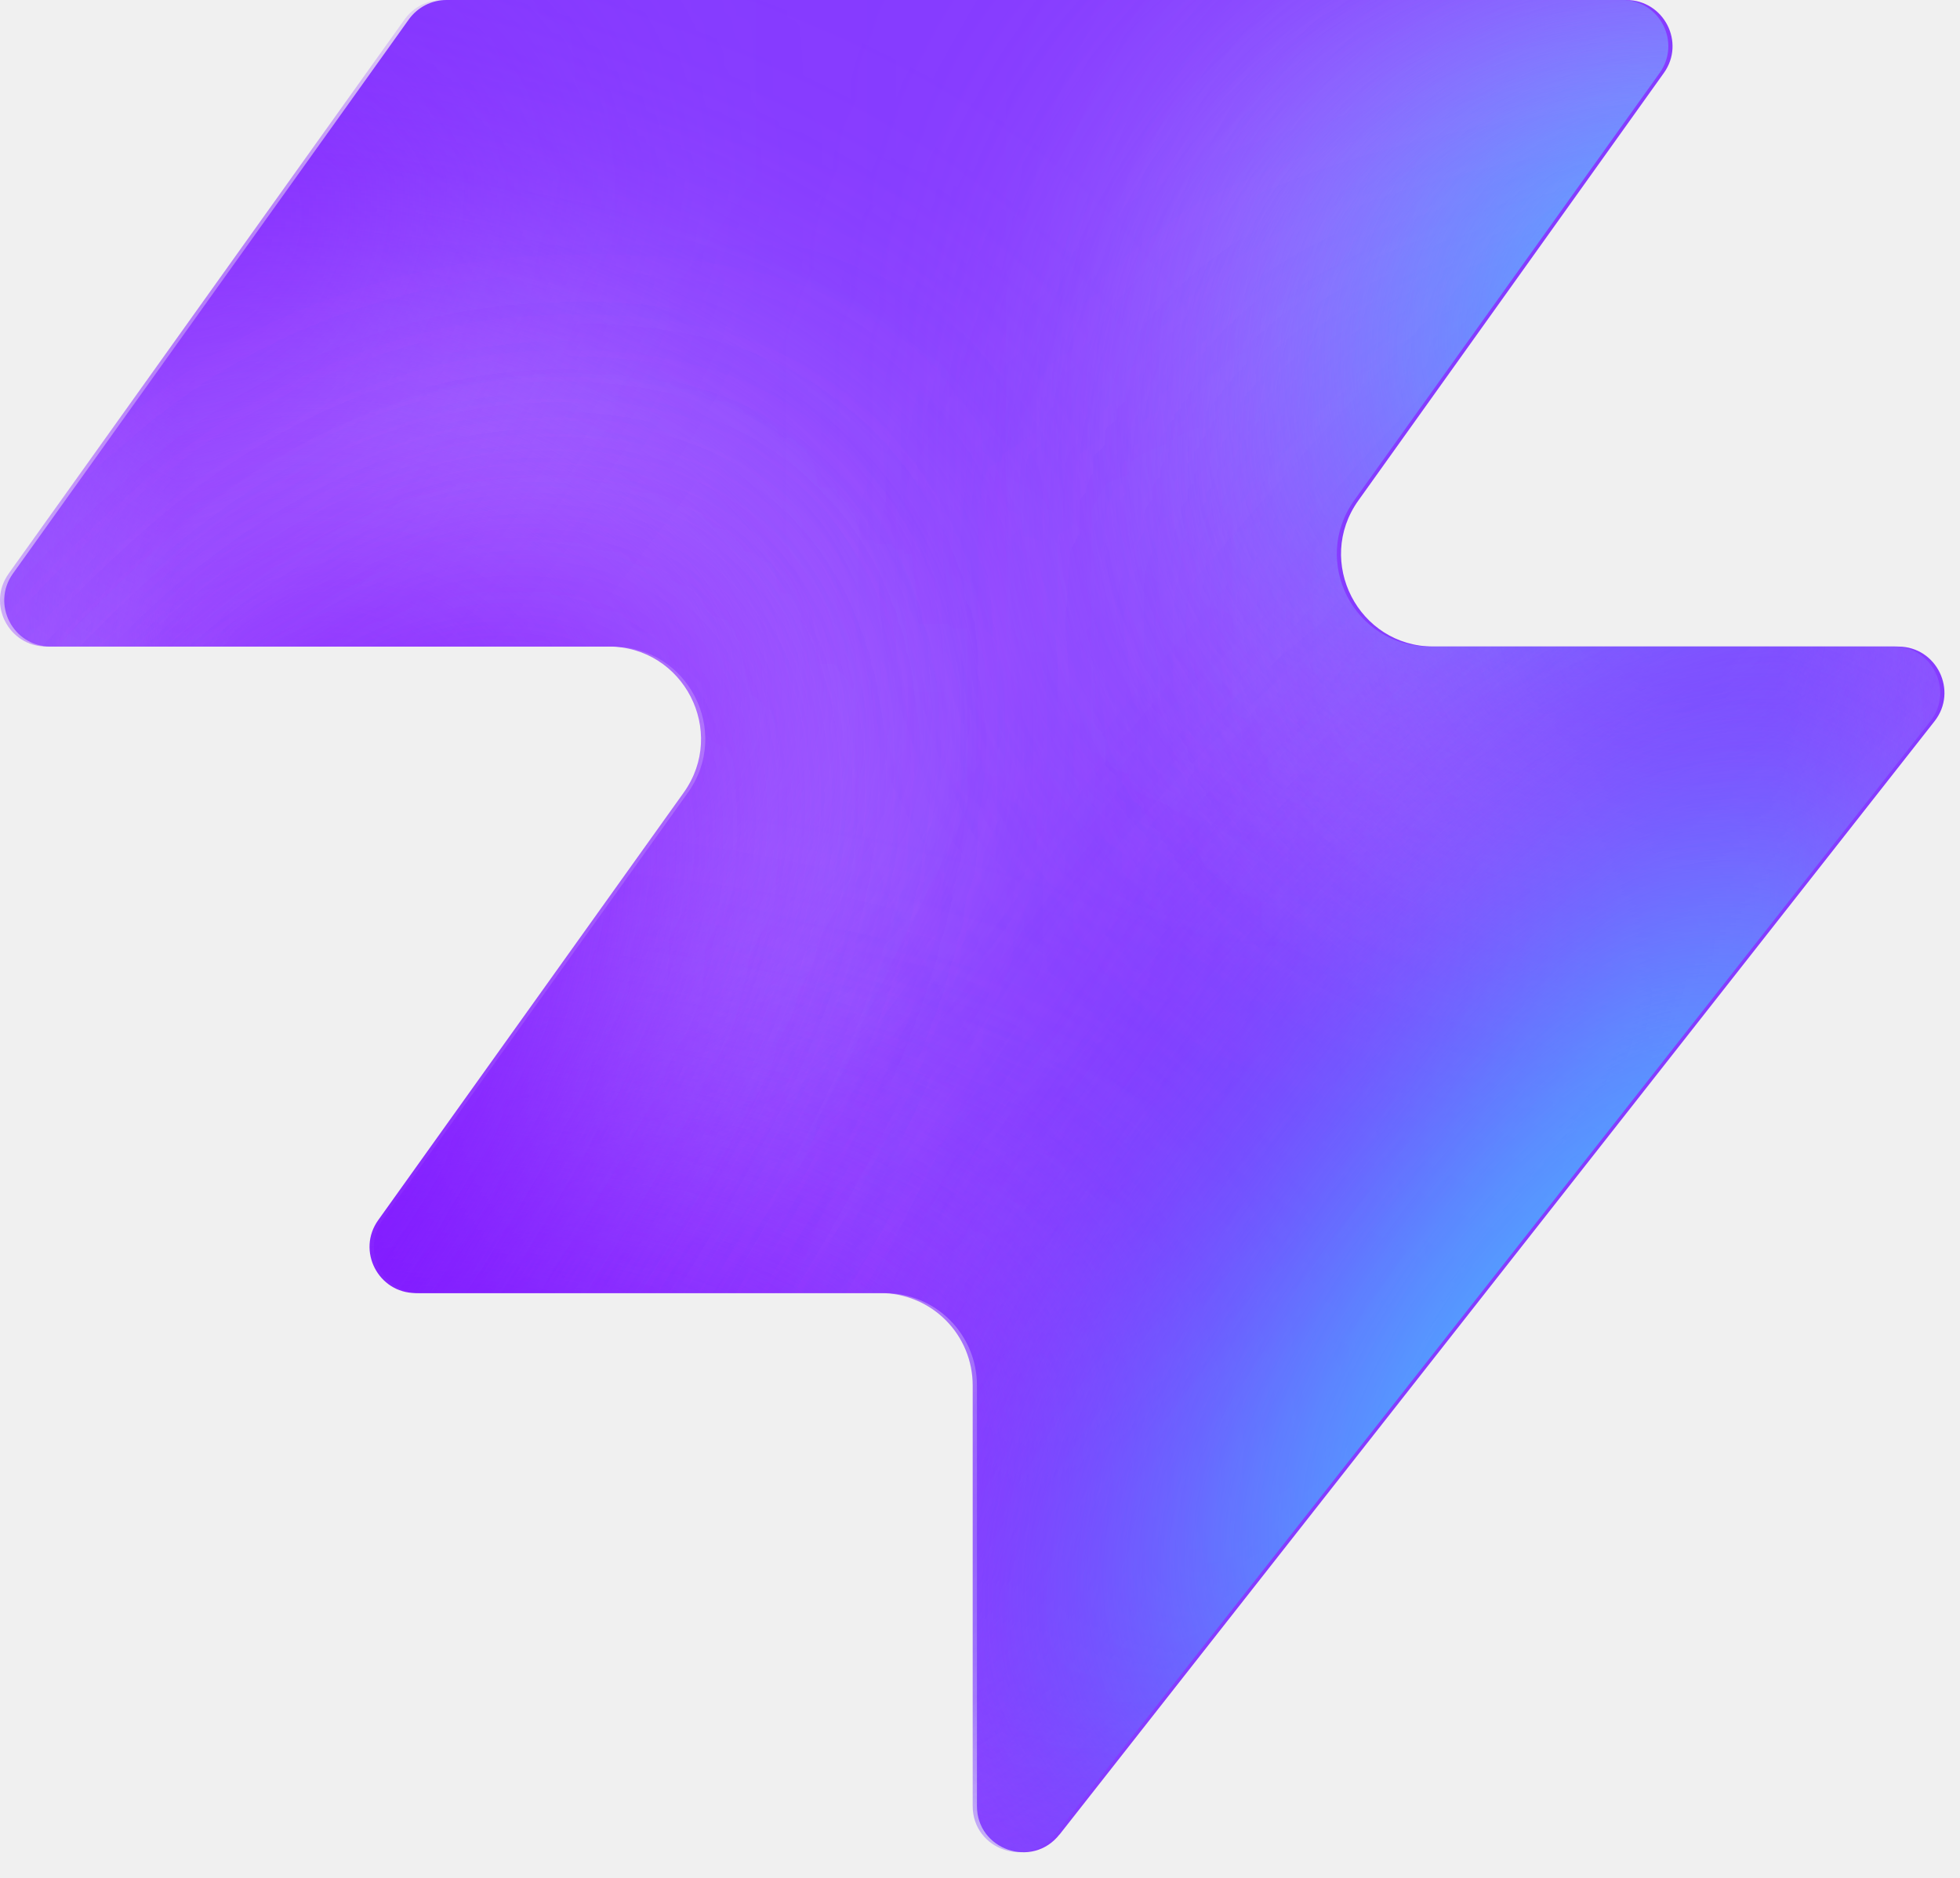
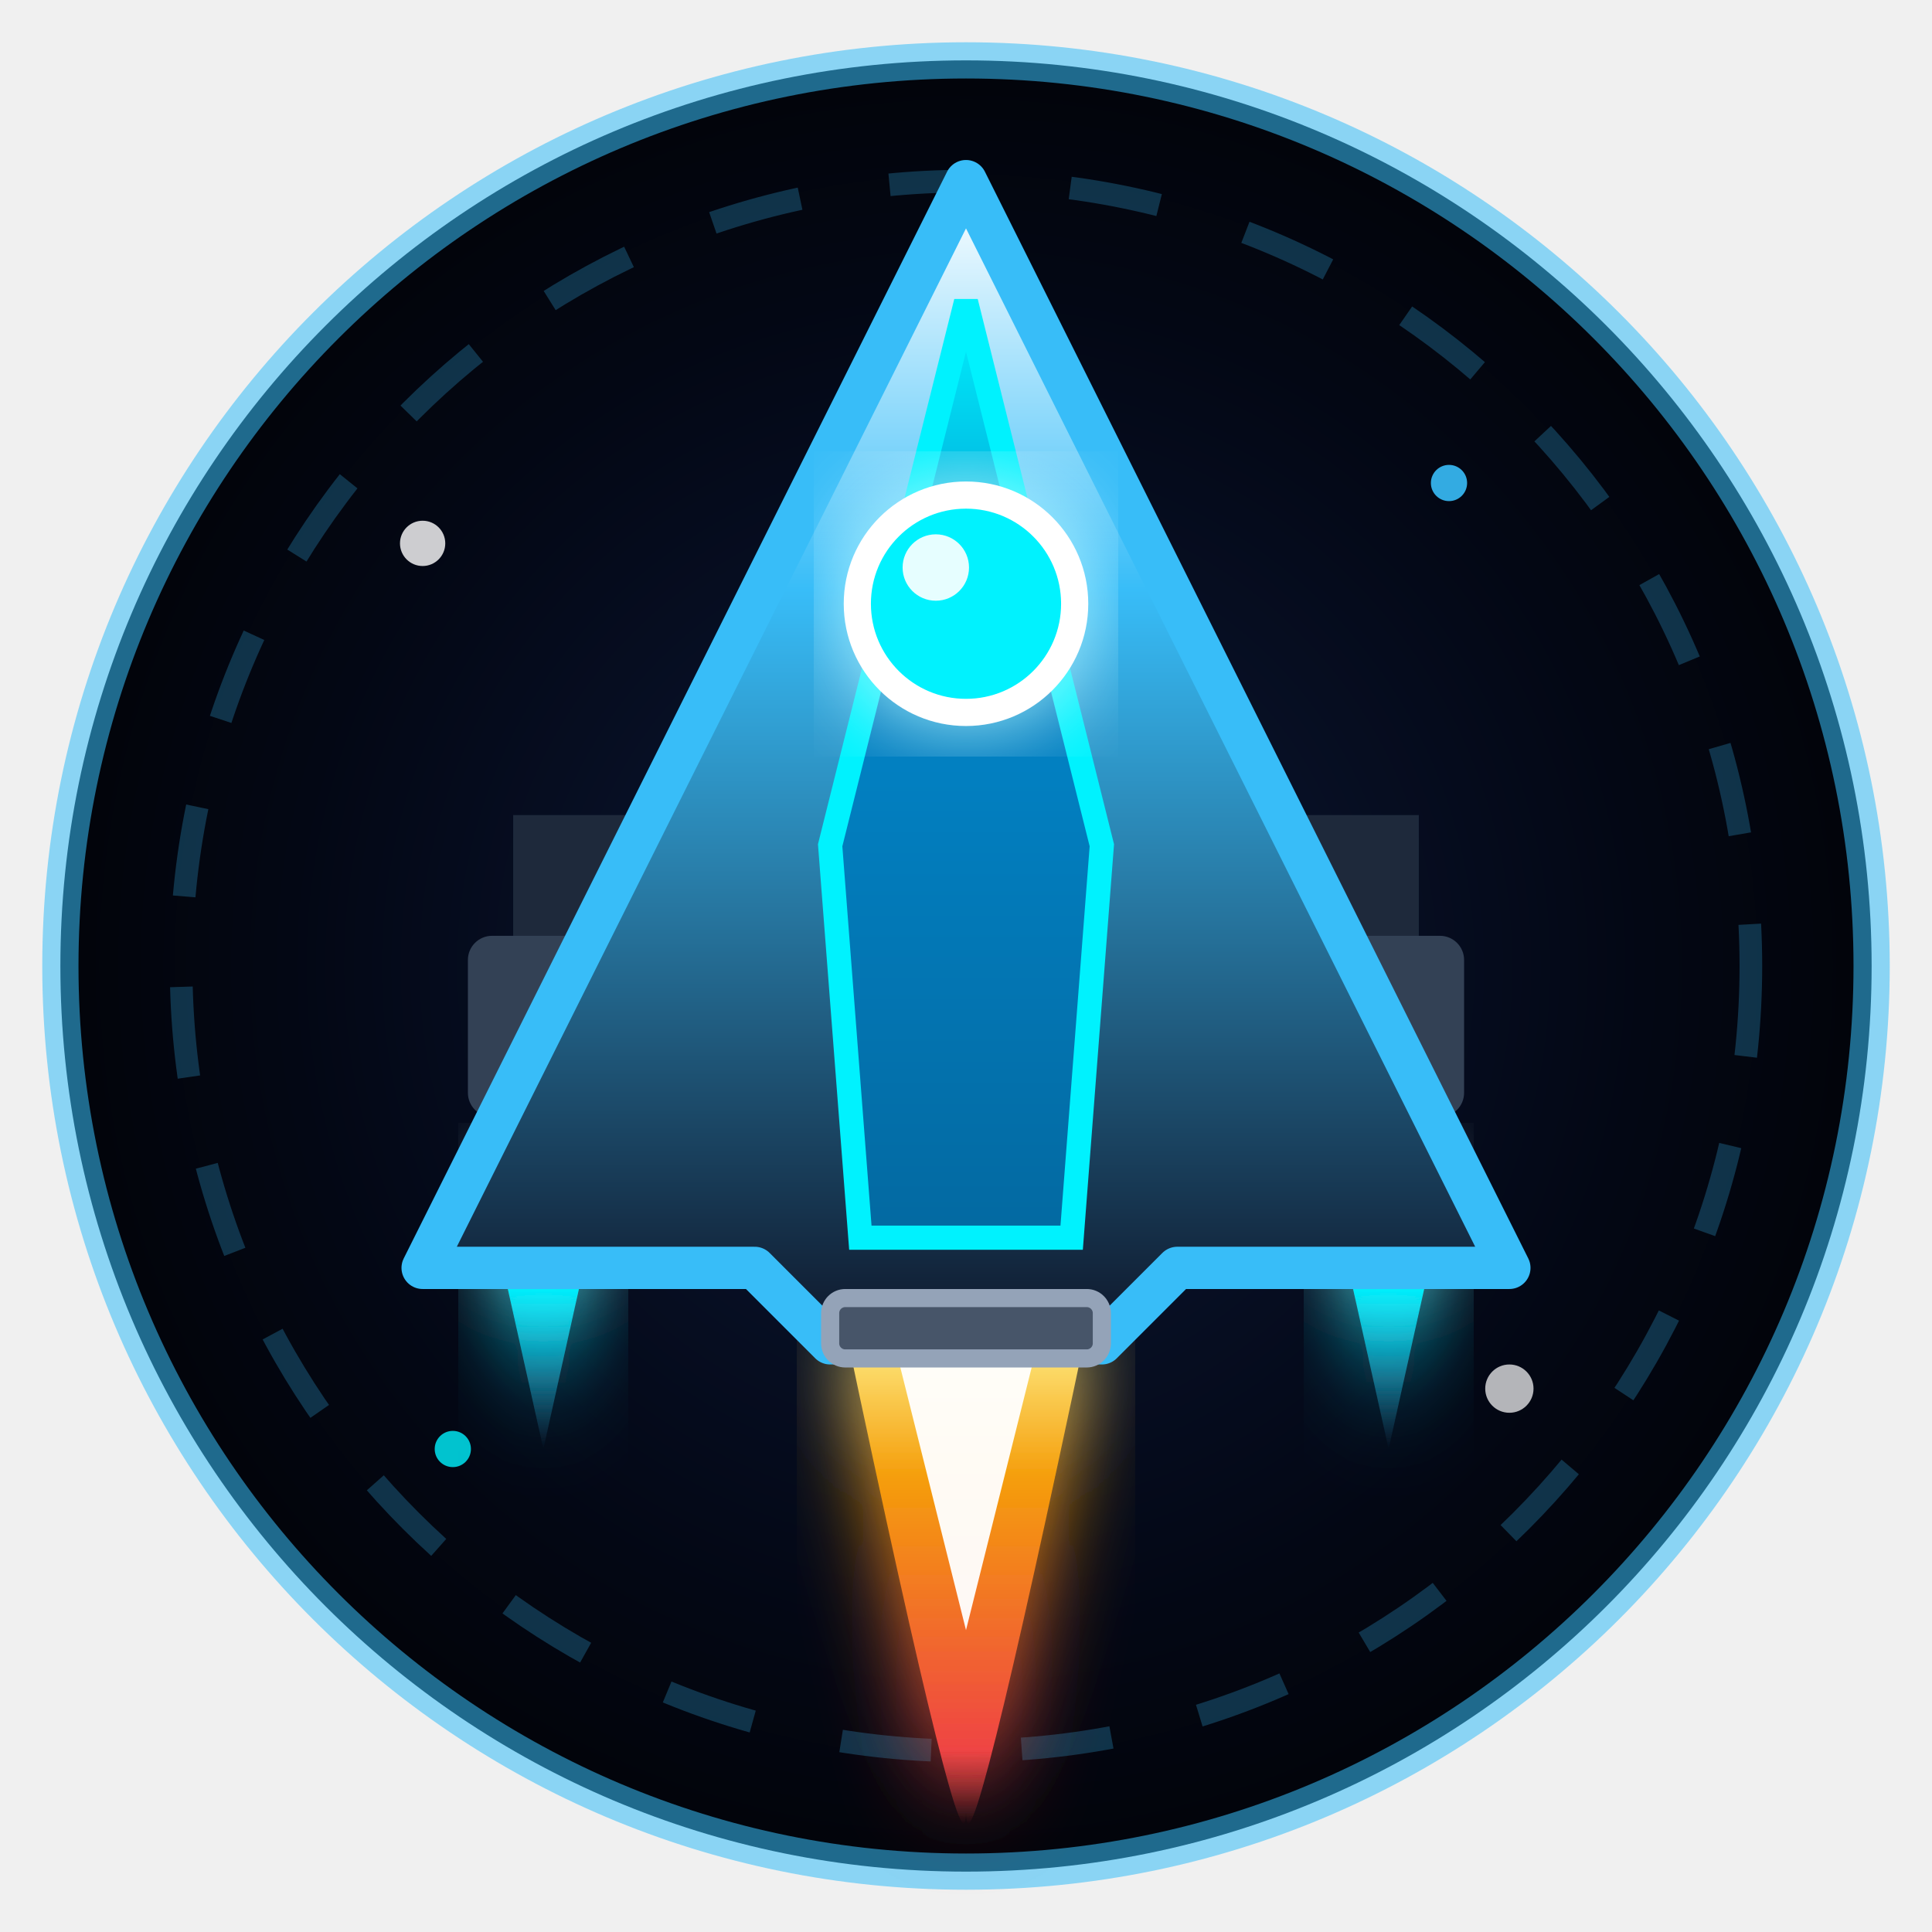
- <svg xmlns="http://www.w3.org/2000/svg" width="48" height="46" fill="none" viewBox="0 0 48 46">
-   <path fill="#863bff" d="M25.946 44.938c-.664.845-2.021.375-2.021-.698V33.937a2.26 2.26 0 0 0-2.262-2.262H10.287c-.92 0-1.456-1.04-.92-1.788l7.48-10.471c1.07-1.497 0-3.578-1.842-3.578H1.237c-.92 0-1.456-1.04-.92-1.788L10.013.474c.214-.297.556-.474.92-.474h28.894c.92 0 1.456 1.04.92 1.788l-7.48 10.471c-1.07 1.498 0 3.579 1.842 3.579h11.377c.943 0 1.473 1.088.89 1.83L25.947 44.94z" style="fill:#863bff;fill:color(display-p3 .525 .23 1);fill-opacity:1" />
-   <mask id="a" width="48" height="46" x="0" y="0" maskUnits="userSpaceOnUse" style="mask-type:alpha">
-     <path fill="#000" d="M25.842 44.938c-.664.844-2.021.375-2.021-.698V33.937a2.26 2.26 0 0 0-2.262-2.262H10.183c-.92 0-1.456-1.04-.92-1.788l7.48-10.471c1.07-1.498 0-3.579-1.842-3.579H1.133c-.92 0-1.456-1.04-.92-1.787L9.91.473c.214-.297.556-.474.92-.474h28.894c.92 0 1.456 1.04.92 1.788l-7.48 10.471c-1.07 1.498 0 3.578 1.842 3.578h11.377c.943 0 1.473 1.088.89 1.832L25.843 44.94z" style="fill:#000;fill-opacity:1" />
-   </mask>
-   <g mask="url(#a)">
-     <g filter="url(#b)">
-       <ellipse cx="5.508" cy="14.704" fill="#ede6ff" rx="5.508" ry="14.704" style="fill:#ede6ff;fill:color(display-p3 .927 .903 1);fill-opacity:1" transform="matrix(.00324 1 1 -.00324 -4.47 31.516)" />
-     </g>
-     <g filter="url(#c)">
-       <ellipse cx="10.399" cy="29.851" fill="#ede6ff" rx="10.399" ry="29.851" style="fill:#ede6ff;fill:color(display-p3 .927 .903 1);fill-opacity:1" transform="matrix(.00324 1 1 -.00324 -39.328 7.883)" />
-     </g>
-     <g filter="url(#d)">
-       <ellipse cx="5.508" cy="30.487" fill="#7e14ff" rx="5.508" ry="30.487" style="fill:#7e14ff;fill:color(display-p3 .492 .077 1);fill-opacity:1" transform="rotate(89.814 -25.913 -14.639)scale(1 -1)" />
-     </g>
-     <g filter="url(#e)">
-       <ellipse cx="5.508" cy="30.599" fill="#7e14ff" rx="5.508" ry="30.599" style="fill:#7e14ff;fill:color(display-p3 .492 .077 1);fill-opacity:1" transform="rotate(89.814 -32.644 -3.334)scale(1 -1)" />
-     </g>
-     <g filter="url(#f)">
-       <ellipse cx="5.508" cy="30.599" fill="#7e14ff" rx="5.508" ry="30.599" style="fill:#7e14ff;fill:color(display-p3 .492 .077 1);fill-opacity:1" transform="matrix(.00324 1 1 -.00324 -34.34 30.47)" />
-     </g>
-     <g filter="url(#g)">
-       <ellipse cx="14.072" cy="22.078" fill="#ede6ff" rx="14.072" ry="22.078" style="fill:#ede6ff;fill:color(display-p3 .927 .903 1);fill-opacity:1" transform="rotate(93.35 24.506 48.493)scale(-1 1)" />
-     </g>
-     <g filter="url(#h)">
-       <ellipse cx="3.47" cy="21.501" fill="#7e14ff" rx="3.47" ry="21.501" style="fill:#7e14ff;fill:color(display-p3 .492 .077 1);fill-opacity:1" transform="rotate(89.009 28.708 47.59)scale(-1 1)" />
-     </g>
-     <g filter="url(#i)">
-       <ellipse cx="3.47" cy="21.501" fill="#7e14ff" rx="3.47" ry="21.501" style="fill:#7e14ff;fill:color(display-p3 .492 .077 1);fill-opacity:1" transform="rotate(89.009 28.708 47.59)scale(-1 1)" />
-     </g>
-     <g filter="url(#j)">
-       <ellipse cx=".387" cy="8.972" fill="#7e14ff" rx="4.407" ry="29.108" style="fill:#7e14ff;fill:color(display-p3 .492 .077 1);fill-opacity:1" transform="rotate(39.51 .387 8.972)" />
-     </g>
-     <g filter="url(#k)">
-       <ellipse cx="47.523" cy="-6.092" fill="#7e14ff" rx="4.407" ry="29.108" style="fill:#7e14ff;fill:color(display-p3 .492 .077 1);fill-opacity:1" transform="rotate(37.892 47.523 -6.092)" />
-     </g>
-     <g filter="url(#l)">
-       <ellipse cx="41.412" cy="6.333" fill="#47bfff" rx="5.971" ry="9.665" style="fill:#47bfff;fill:color(display-p3 .28 .748 1);fill-opacity:1" transform="rotate(37.892 41.412 6.333)" />
-     </g>
-     <g filter="url(#m)">
-       <ellipse cx="-1.879" cy="38.332" fill="#7e14ff" rx="4.407" ry="29.108" style="fill:#7e14ff;fill:color(display-p3 .492 .077 1);fill-opacity:1" transform="rotate(37.892 -1.88 38.332)" />
-     </g>
-     <g filter="url(#n)">
-       <ellipse cx="-1.879" cy="38.332" fill="#7e14ff" rx="4.407" ry="29.108" style="fill:#7e14ff;fill:color(display-p3 .492 .077 1);fill-opacity:1" transform="rotate(37.892 -1.88 38.332)" />
-     </g>
-     <g filter="url(#o)">
-       <ellipse cx="35.651" cy="29.907" fill="#7e14ff" rx="4.407" ry="29.108" style="fill:#7e14ff;fill:color(display-p3 .492 .077 1);fill-opacity:1" transform="rotate(37.892 35.651 29.907)" />
-     </g>
-     <g filter="url(#p)">
-       <ellipse cx="38.418" cy="32.4" fill="#47bfff" rx="5.971" ry="15.297" style="fill:#47bfff;fill:color(display-p3 .28 .748 1);fill-opacity:1" transform="rotate(37.892 38.418 32.4)" />
-     </g>
-   </g>
+ <svg xmlns="http://www.w3.org/2000/svg" viewBox="0 0 64 64" width="64" height="64" fill="none">
  <defs>
-     <filter id="b" width="60.045" height="41.654" x="-19.77" y="16.149" color-interpolation-filters="sRGB" filterUnits="userSpaceOnUse">
-       <feFlood flood-opacity="0" result="BackgroundImageFix" />
-       <feBlend in="SourceGraphic" in2="BackgroundImageFix" result="shape" />
-       <feGaussianBlur result="effect1_foregroundBlur_2002_17158" stdDeviation="7.659" />
-     </filter>
-     <filter id="c" width="90.34" height="51.437" x="-54.613" y="-7.533" color-interpolation-filters="sRGB" filterUnits="userSpaceOnUse">
-       <feFlood flood-opacity="0" result="BackgroundImageFix" />
-       <feBlend in="SourceGraphic" in2="BackgroundImageFix" result="shape" />
-       <feGaussianBlur result="effect1_foregroundBlur_2002_17158" stdDeviation="7.659" />
-     </filter>
-     <filter id="d" width="79.355" height="29.4" x="-49.64" y="2.03" color-interpolation-filters="sRGB" filterUnits="userSpaceOnUse">
-       <feFlood flood-opacity="0" result="BackgroundImageFix" />
-       <feBlend in="SourceGraphic" in2="BackgroundImageFix" result="shape" />
-       <feGaussianBlur result="effect1_foregroundBlur_2002_17158" stdDeviation="4.596" />
-     </filter>
-     <filter id="e" width="79.579" height="29.4" x="-45.045" y="20.029" color-interpolation-filters="sRGB" filterUnits="userSpaceOnUse">
-       <feFlood flood-opacity="0" result="BackgroundImageFix" />
-       <feBlend in="SourceGraphic" in2="BackgroundImageFix" result="shape" />
-       <feGaussianBlur result="effect1_foregroundBlur_2002_17158" stdDeviation="4.596" />
-     </filter>
-     <filter id="f" width="79.579" height="29.4" x="-43.513" y="21.178" color-interpolation-filters="sRGB" filterUnits="userSpaceOnUse">
-       <feFlood flood-opacity="0" result="BackgroundImageFix" />
-       <feBlend in="SourceGraphic" in2="BackgroundImageFix" result="shape" />
-       <feGaussianBlur result="effect1_foregroundBlur_2002_17158" stdDeviation="4.596" />
-     </filter>
-     <filter id="g" width="74.749" height="58.852" x="15.756" y="-17.901" color-interpolation-filters="sRGB" filterUnits="userSpaceOnUse">
-       <feFlood flood-opacity="0" result="BackgroundImageFix" />
-       <feBlend in="SourceGraphic" in2="BackgroundImageFix" result="shape" />
-       <feGaussianBlur result="effect1_foregroundBlur_2002_17158" stdDeviation="7.659" />
-     </filter>
-     <filter id="h" width="61.377" height="25.362" x="23.548" y="2.284" color-interpolation-filters="sRGB" filterUnits="userSpaceOnUse">
-       <feFlood flood-opacity="0" result="BackgroundImageFix" />
-       <feBlend in="SourceGraphic" in2="BackgroundImageFix" result="shape" />
-       <feGaussianBlur result="effect1_foregroundBlur_2002_17158" stdDeviation="4.596" />
-     </filter>
-     <filter id="i" width="61.377" height="25.362" x="23.548" y="2.284" color-interpolation-filters="sRGB" filterUnits="userSpaceOnUse">
-       <feFlood flood-opacity="0" result="BackgroundImageFix" />
-       <feBlend in="SourceGraphic" in2="BackgroundImageFix" result="shape" />
-       <feGaussianBlur result="effect1_foregroundBlur_2002_17158" stdDeviation="4.596" />
-     </filter>
-     <filter id="j" width="56.045" height="63.649" x="-27.636" y="-22.853" color-interpolation-filters="sRGB" filterUnits="userSpaceOnUse">
-       <feFlood flood-opacity="0" result="BackgroundImageFix" />
-       <feBlend in="SourceGraphic" in2="BackgroundImageFix" result="shape" />
-       <feGaussianBlur result="effect1_foregroundBlur_2002_17158" stdDeviation="4.596" />
-     </filter>
-     <filter id="k" width="54.814" height="64.646" x="20.116" y="-38.415" color-interpolation-filters="sRGB" filterUnits="userSpaceOnUse">
-       <feFlood flood-opacity="0" result="BackgroundImageFix" />
-       <feBlend in="SourceGraphic" in2="BackgroundImageFix" result="shape" />
-       <feGaussianBlur result="effect1_foregroundBlur_2002_17158" stdDeviation="4.596" />
-     </filter>
-     <filter id="l" width="33.541" height="35.313" x="24.641" y="-11.323" color-interpolation-filters="sRGB" filterUnits="userSpaceOnUse">
-       <feFlood flood-opacity="0" result="BackgroundImageFix" />
-       <feBlend in="SourceGraphic" in2="BackgroundImageFix" result="shape" />
-       <feGaussianBlur result="effect1_foregroundBlur_2002_17158" stdDeviation="4.596" />
-     </filter>
-     <filter id="m" width="54.814" height="64.646" x="-29.286" y="6.009" color-interpolation-filters="sRGB" filterUnits="userSpaceOnUse">
-       <feFlood flood-opacity="0" result="BackgroundImageFix" />
-       <feBlend in="SourceGraphic" in2="BackgroundImageFix" result="shape" />
-       <feGaussianBlur result="effect1_foregroundBlur_2002_17158" stdDeviation="4.596" />
-     </filter>
-     <filter id="n" width="54.814" height="64.646" x="-29.286" y="6.009" color-interpolation-filters="sRGB" filterUnits="userSpaceOnUse">
-       <feFlood flood-opacity="0" result="BackgroundImageFix" />
-       <feBlend in="SourceGraphic" in2="BackgroundImageFix" result="shape" />
-       <feGaussianBlur result="effect1_foregroundBlur_2002_17158" stdDeviation="4.596" />
-     </filter>
-     <filter id="o" width="54.814" height="64.646" x="8.244" y="-2.416" color-interpolation-filters="sRGB" filterUnits="userSpaceOnUse">
-       <feFlood flood-opacity="0" result="BackgroundImageFix" />
-       <feBlend in="SourceGraphic" in2="BackgroundImageFix" result="shape" />
-       <feGaussianBlur result="effect1_foregroundBlur_2002_17158" stdDeviation="4.596" />
-     </filter>
-     <filter id="p" width="39.409" height="43.623" x="18.713" y="10.588" color-interpolation-filters="sRGB" filterUnits="userSpaceOnUse">
-       <feFlood flood-opacity="0" result="BackgroundImageFix" />
-       <feBlend in="SourceGraphic" in2="BackgroundImageFix" result="shape" />
-       <feGaussianBlur result="effect1_foregroundBlur_2002_17158" stdDeviation="4.596" />
+     <radialGradient id="spaceBg" cx="50%" cy="50%" r="50%">
+       <stop offset="0%" stop-color="#0c1938" />
+       <stop offset="75%" stop-color="#030714" />
+       <stop offset="100%" stop-color="#02040a" />
+     </radialGradient>
+     <linearGradient id="hullGrad" x1="0%" y1="0%" x2="0%" y2="100%">
+       <stop offset="0%" stop-color="#ffffff" />
+       <stop offset="35%" stop-color="#38bdf8" />
+       <stop offset="100%" stop-color="#0f172a" />
+     </linearGradient>
+     <linearGradient id="coreGrad" x1="0%" y1="0%" x2="0%" y2="100%">
+       <stop offset="0%" stop-color="#00f2fe" />
+       <stop offset="40%" stop-color="#0284c7" />
+       <stop offset="100%" stop-color="#0369a1" />
+     </linearGradient>
+     <linearGradient id="fireGrad" x1="0%" y1="0%" x2="0%" y2="100%">
+       <stop offset="0%" stop-color="#fef08a" />
+       <stop offset="30%" stop-color="#f59e0b" />
+       <stop offset="85%" stop-color="#ef4444" />
+       <stop offset="100%" stop-color="rgba(239, 68, 68, 0)" />
+     </linearGradient>
+     <linearGradient id="rcsGrad" x1="0%" y1="0%" x2="0%" y2="100%">
+       <stop offset="0%" stop-color="#ffffff" />
+       <stop offset="40%" stop-color="#00f2fe" />
+       <stop offset="100%" stop-color="rgba(56, 189, 248, 0)" />
+     </linearGradient>
+     <filter id="glow" x="-20%" y="-20%" width="140%" height="140%">
+       <feGaussianBlur stdDeviation="1.5" result="blur" />
+       <feComposite in="SourceGraphic" in2="blur" operator="over" />
    </filter>
  </defs>
+   <circle cx="32" cy="32" r="30" fill="url(#spaceBg)" stroke="#38bdf8" stroke-width="1.2" stroke-opacity="0.55" />
+   <circle cx="32" cy="32" r="26" stroke="#38bdf8" stroke-width="0.75" stroke-opacity="0.25" stroke-dasharray="3,3" />
+   <circle cx="14" cy="18" r="0.75" fill="#ffffff" opacity="0.8" />
+   <circle cx="48" cy="16" r="0.6" fill="#38bdf8" opacity="0.9" />
+   <circle cx="50" cy="46" r="0.8" fill="#ffffff" opacity="0.7" />
+   <circle cx="15" cy="48" r="0.6" fill="#00f2fe" opacity="0.8" />
+   <path d="M 28 44 Q 32 63 32 60 Q 32 63 36 44 Z" fill="url(#fireGrad)" filter="url(#glow)" />
+   <path d="M 29.5 44 L 32 54 L 34.5 44 Z" fill="#ffffff" opacity="0.95" />
+   <path d="M 16 39 L 18 48 L 20 39 Z" fill="url(#rcsGrad)" filter="url(#glow)" />
+   <rect x="17" y="27" width="4" height="6" fill="#1e293b" />
+   <rect x="15.5" y="31" width="5.5" height="6" fill="#334155" rx="0.8" />
+   <polygon points="16,37 15,39 21,39 20,37" fill="#94a3b8" />
+   <path d="M 44 39 L 46 48 L 48 39 Z" fill="url(#rcsGrad)" filter="url(#glow)" />
+   <rect x="43" y="27" width="4" height="6" fill="#1e293b" />
+   <rect x="43" y="31" width="5.5" height="6" fill="#334155" rx="0.8" />
+   <polygon points="44,37 43,39 49,39 48,37" fill="#94a3b8" />
+   <path d="M 32 6             L 41 24             L 50 42             L 39 42             L 36.5 44.5             L 27.5 44.5             L 25 42             L 14 42             L 23 24 Z" fill="url(#hullGrad)" stroke="#38bdf8" stroke-width="1.4" stroke-linejoin="round" />
+   <path d="M 32 10             L 36.5 28             L 35.5 41             L 28.5 41             L 27.5 28 Z" fill="url(#coreGrad)" stroke="#00f2fe" stroke-width="0.8" />
+   <circle cx="32" cy="20" r="3.6" fill="#00f2fe" stroke="#ffffff" stroke-width="0.9" filter="url(#glow)" />
+   <circle cx="31" cy="18.8" r="1.1" fill="#ffffff" opacity="0.9" />
+   <rect x="27.5" y="43" width="9" height="2" fill="#475569" stroke="#94a3b8" stroke-width="0.6" rx="0.5" />
</svg>
